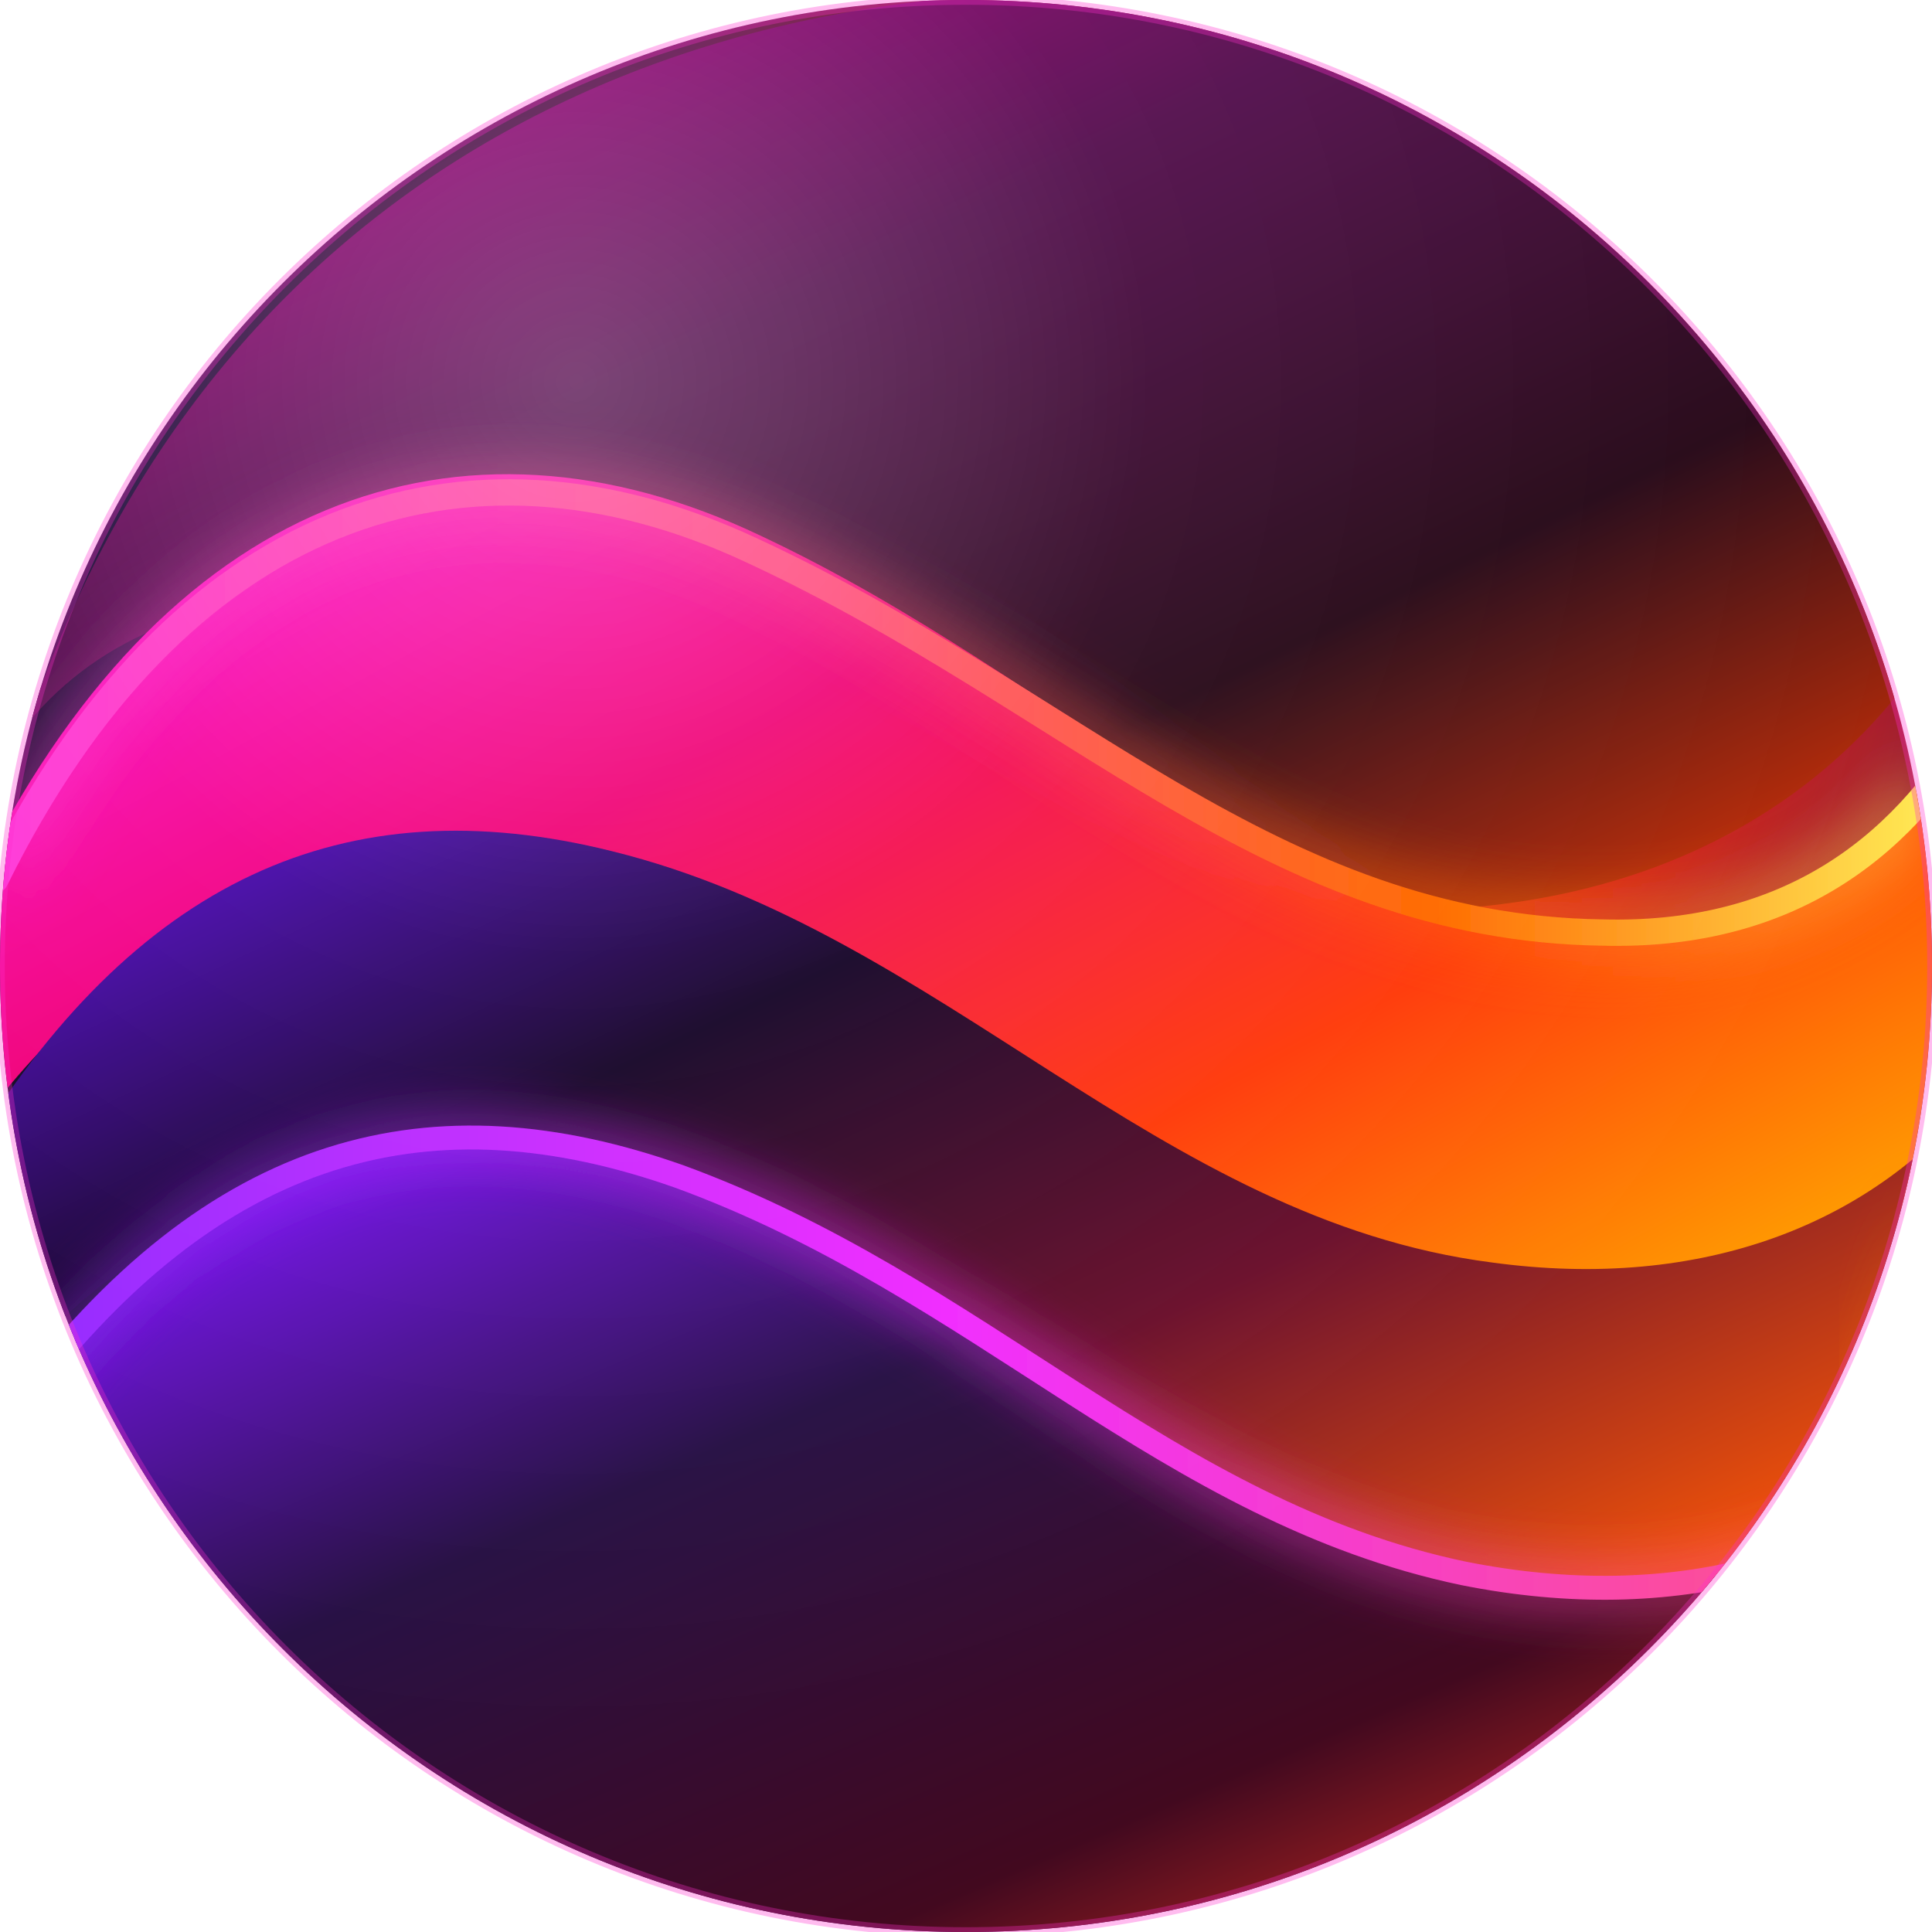
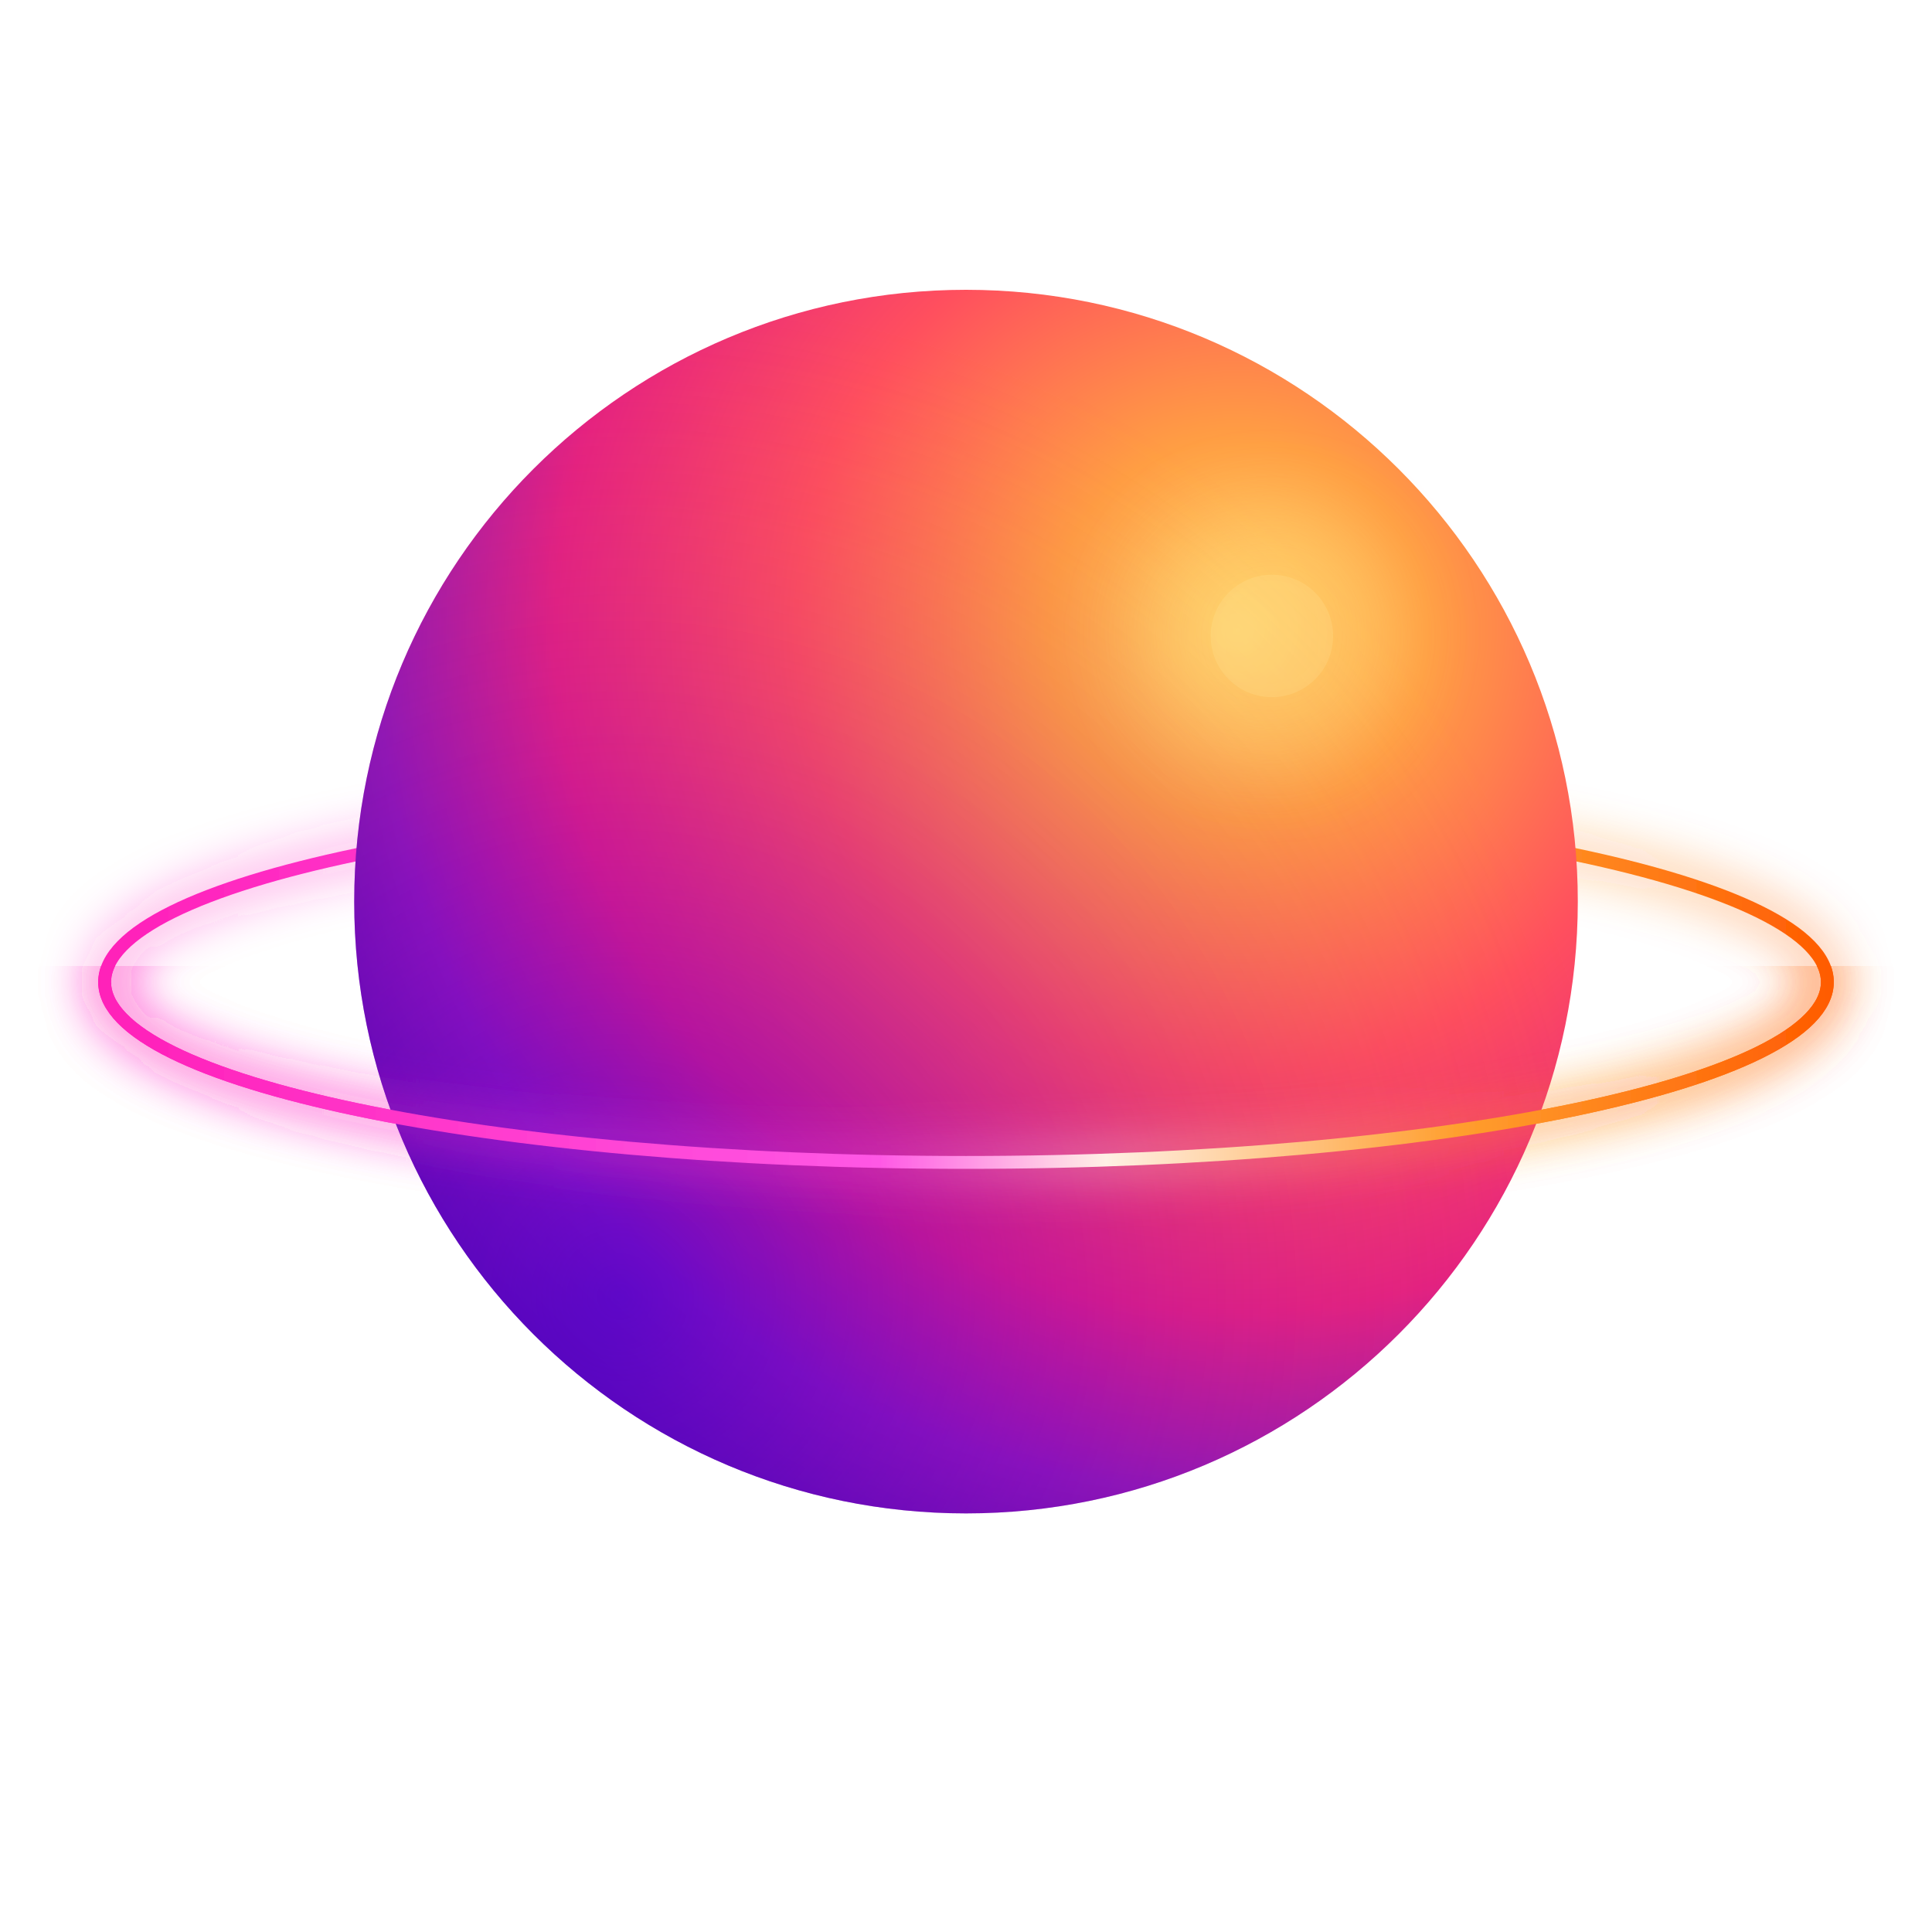
- <svg xmlns="http://www.w3.org/2000/svg" width="404" height="404" viewBox="54 54 404 404" role="img" aria-labelledby="title desc">
+ <svg xmlns="http://www.w3.org/2000/svg" width="1200" height="1200" viewBox="0 0 1200 1200" role="img" aria-labelledby="title desc">
  <defs>
-     <clipPath id="sphereClip">
-       <circle cx="256" cy="256" r="202" />
-     </clipPath>
-     <radialGradient id="baseGrad" cx="68%" cy="32%" r="78%">
-       <stop offset="0%" stop-color="#ff6a00" />
-       <stop offset="26%" stop-color="#d72618" />
-       <stop offset="56%" stop-color="#60104d" />
-       <stop offset="79%" stop-color="#24103f" />
-       <stop offset="100%" stop-color="#080611" />
+     <radialGradient id="planetGradient" cx="72%" cy="28%" r="85%">
+       <stop offset="0%" stop-color="#ffd36a" />
+       <stop offset="18%" stop-color="#ff9f43" />
+       <stop offset="42%" stop-color="#ff4f5e" />
+       <stop offset="65%" stop-color="#e52082" />
+       <stop offset="82%" stop-color="#8d17b8" />
+       <stop offset="100%" stop-color="#4b08a8" />
    </radialGradient>
-     <linearGradient id="upperBand" x1="0%" y1="8%" x2="100%" y2="88%">
-       <stop offset="0%" stop-color="#ff16da" />
-       <stop offset="34%" stop-color="#f00073" />
-       <stop offset="68%" stop-color="#ff3b0a" />
-       <stop offset="100%" stop-color="#ffb000" />
+     <radialGradient id="planetShade" cx="22%" cy="82%" r="82%">
+       <stop offset="0%" stop-color="#4b00d4" stop-opacity="0.60" />
+       <stop offset="45%" stop-color="#7d00c8" stop-opacity="0.25" />
+       <stop offset="100%" stop-color="#ff5c35" stop-opacity="0" />
+     </radialGradient>
+     <linearGradient id="ringGradient" x1="0%" y1="50%" x2="100%" y2="50%">
+       <stop offset="0%" stop-color="#ff1fb8" />
+       <stop offset="45%" stop-color="#ff58e5" />
+       <stop offset="58%" stop-color="#fff0e5" />
+       <stop offset="78%" stop-color="#ff9f2f" />
+       <stop offset="100%" stop-color="#ff5a00" />
    </linearGradient>
-     <linearGradient id="midBand" x1="6%" y1="10%" x2="98%" y2="86%">
-       <stop offset="0%" stop-color="#4e0bb9" />
-       <stop offset="28%" stop-color="#170628" />
-       <stop offset="62%" stop-color="#6b102d" />
-       <stop offset="100%" stop-color="#ff5a05" />
-     </linearGradient>
-     <linearGradient id="lowerBand" x1="4%" y1="8%" x2="92%" y2="96%">
-       <stop offset="0%" stop-color="#7d12ff" />
-       <stop offset="35%" stop-color="#271044" />
-       <stop offset="72%" stop-color="#42091f" />
-       <stop offset="100%" stop-color="#ff3720" />
-     </linearGradient>
-     <linearGradient id="topShade" x1="6%" y1="4%" x2="95%" y2="90%">
-       <stop offset="0%" stop-color="#b6008f" />
-       <stop offset="36%" stop-color="#54104e" />
-       <stop offset="72%" stop-color="#280a19" />
-       <stop offset="100%" stop-color="#c52f08" />
-     </linearGradient>
-     <linearGradient id="warmEdge" x1="0%" y1="0%" x2="100%" y2="0%">
-       <stop offset="0%" stop-color="#ff39d8" />
-       <stop offset="42%" stop-color="#ff4e7d" />
-       <stop offset="73%" stop-color="#ff6a00" />
-       <stop offset="100%" stop-color="#fff15a" />
-     </linearGradient>
-     <linearGradient id="coolEdge" x1="0%" y1="0%" x2="100%" y2="0%">
-       <stop offset="0%" stop-color="#902cff" />
-       <stop offset="48%" stop-color="#f12cff" />
-       <stop offset="100%" stop-color="#ff587c" />
-     </linearGradient>
-     <radialGradient id="specular" cx="30%" cy="20%" r="70%">
-       <stop offset="0%" stop-color="#ffffff" stop-opacity=".22" />
-       <stop offset="42%" stop-color="#ffffff" stop-opacity=".04" />
-       <stop offset="100%" stop-color="#ffffff" stop-opacity="0" />
-     </radialGradient>
-     <filter id="glowWarm" x="-30%" y="-30%" width="160%" height="160%">
-       <feGaussianBlur stdDeviation="7" result="blur" />
+     <filter id="ringGlow" x="-40%" y="-80%" width="180%" height="260%">
+       <feGaussianBlur stdDeviation="16" result="blur1" />
      <feMerge>
-         <feMergeNode in="blur" />
+         <feMergeNode in="blur1" />
        <feMergeNode in="SourceGraphic" />
      </feMerge>
    </filter>
-     <filter id="glowCool" x="-30%" y="-30%" width="160%" height="160%">
-       <feGaussianBlur stdDeviation="6" result="blur" />
-       <feMerge>
-         <feMergeNode in="blur" />
-         <feMergeNode in="SourceGraphic" />
-       </feMerge>
+     <filter id="softHighlight" x="-50%" y="-50%" width="200%" height="200%">
+       <feGaussianBlur stdDeviation="22" />
    </filter>
+     <clipPath id="frontHalf">
+       <rect x="0" y="600" width="1200" height="600" />
+     </clipPath>
  </defs>
-   <g>
-     <circle cx="256" cy="256" r="202" fill="url(#baseGrad)" />
-     <g clip-path="url(#sphereClip)">
-       <path d="M60 205                C98 92, 198 42, 314 54                C393 62, 452 111, 466 175                C444 221, 398 248, 334 244                C250 238, 198 181, 126 179                C98 178, 75 187, 60 205Z" fill="url(#topShade)" />
-       <path d="M49 238                C88 158, 150 136, 213 166                C279 197, 318 246, 388 247                C426 248, 451 230, 468 201                L470 281                C444 328, 402 346, 350 331                C285 312, 243 259, 180 244                C122 230, 82 247, 52 286Z" fill="url(#upperBand)" />
-       <path d="M47 296                C82 238, 126 218, 182 232                C251 249, 296 309, 366 318                C410 324, 446 310, 468 282                L468 359                C429 393, 383 400, 330 384                C266 365, 220 314, 160 303                C112 295, 76 314, 51 348Z" fill="url(#midBand)" />
-       <path d="M58 349                C98 291, 144 280, 197 299                C258 321, 298 369, 360 382                C405 392, 442 379, 464 357                C448 421, 387 459, 316 466                C216 476, 118 432, 72 370Z" fill="url(#lowerBand)" />
-       <path d="M53 238                C91 161, 151 141, 211 169                C278 200, 320 248, 389 249                C426 250, 451 233, 467 205" fill="none" stroke="url(#warmEdge)" stroke-width="5.5" stroke-linecap="round" filter="url(#glowWarm)" />
-       <path d="M57 349                C99 292, 145 282, 196 300                C259 323, 298 370, 360 383                C405 392, 441 380, 463 359" fill="none" stroke="url(#coolEdge)" stroke-width="5" stroke-linecap="round" filter="url(#glowCool)" />
-       <path d="M466 177                C475 238, 470 305, 446 357" fill="none" stroke="#ff8a00" stroke-opacity=".72" stroke-width="10" stroke-linecap="round" filter="url(#glowWarm)" />
-       <circle cx="256" cy="256" r="202" fill="url(#specular)" />
-     </g>
-     <circle cx="256" cy="256" r="202" fill="none" stroke="#ff2ecb" stroke-opacity=".32" stroke-width="2" />
-   </g>
+   <ellipse cx="600" cy="610" rx="535" ry="112" fill="none" stroke="url(#ringGradient)" stroke-width="8" stroke-linecap="round" filter="url(#ringGlow)" />
+   <circle cx="600" cy="560" r="380" fill="url(#planetGradient)" />
+   <circle cx="600" cy="560" r="380" fill="url(#planetShade)" />
+   <circle cx="790" cy="395" r="82" fill="#ffe07a" opacity="0.28" filter="url(#softHighlight)" />
+   <circle cx="790" cy="395" r="38" fill="#fff1a8" opacity="0.18" />
+   <ellipse cx="600" cy="610" rx="535" ry="112" fill="none" stroke="url(#ringGradient)" stroke-width="8" stroke-linecap="round" filter="url(#ringGlow)" clip-path="url(#frontHalf)" />
</svg>
